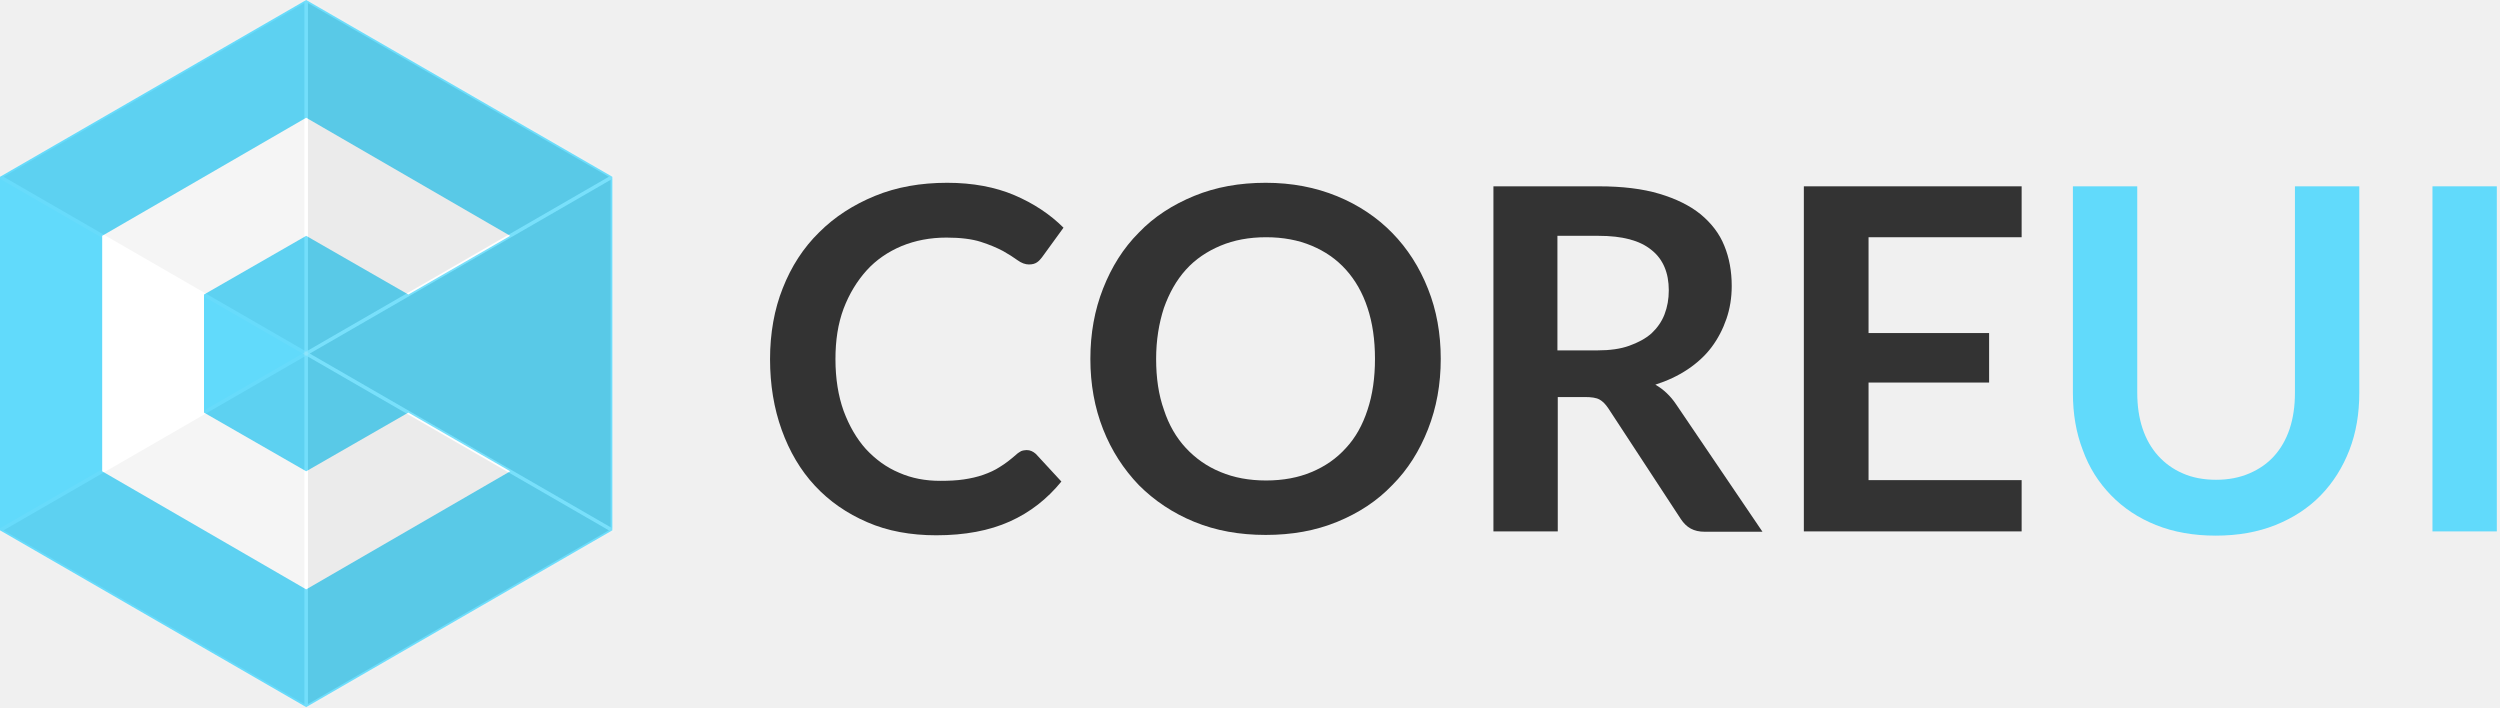
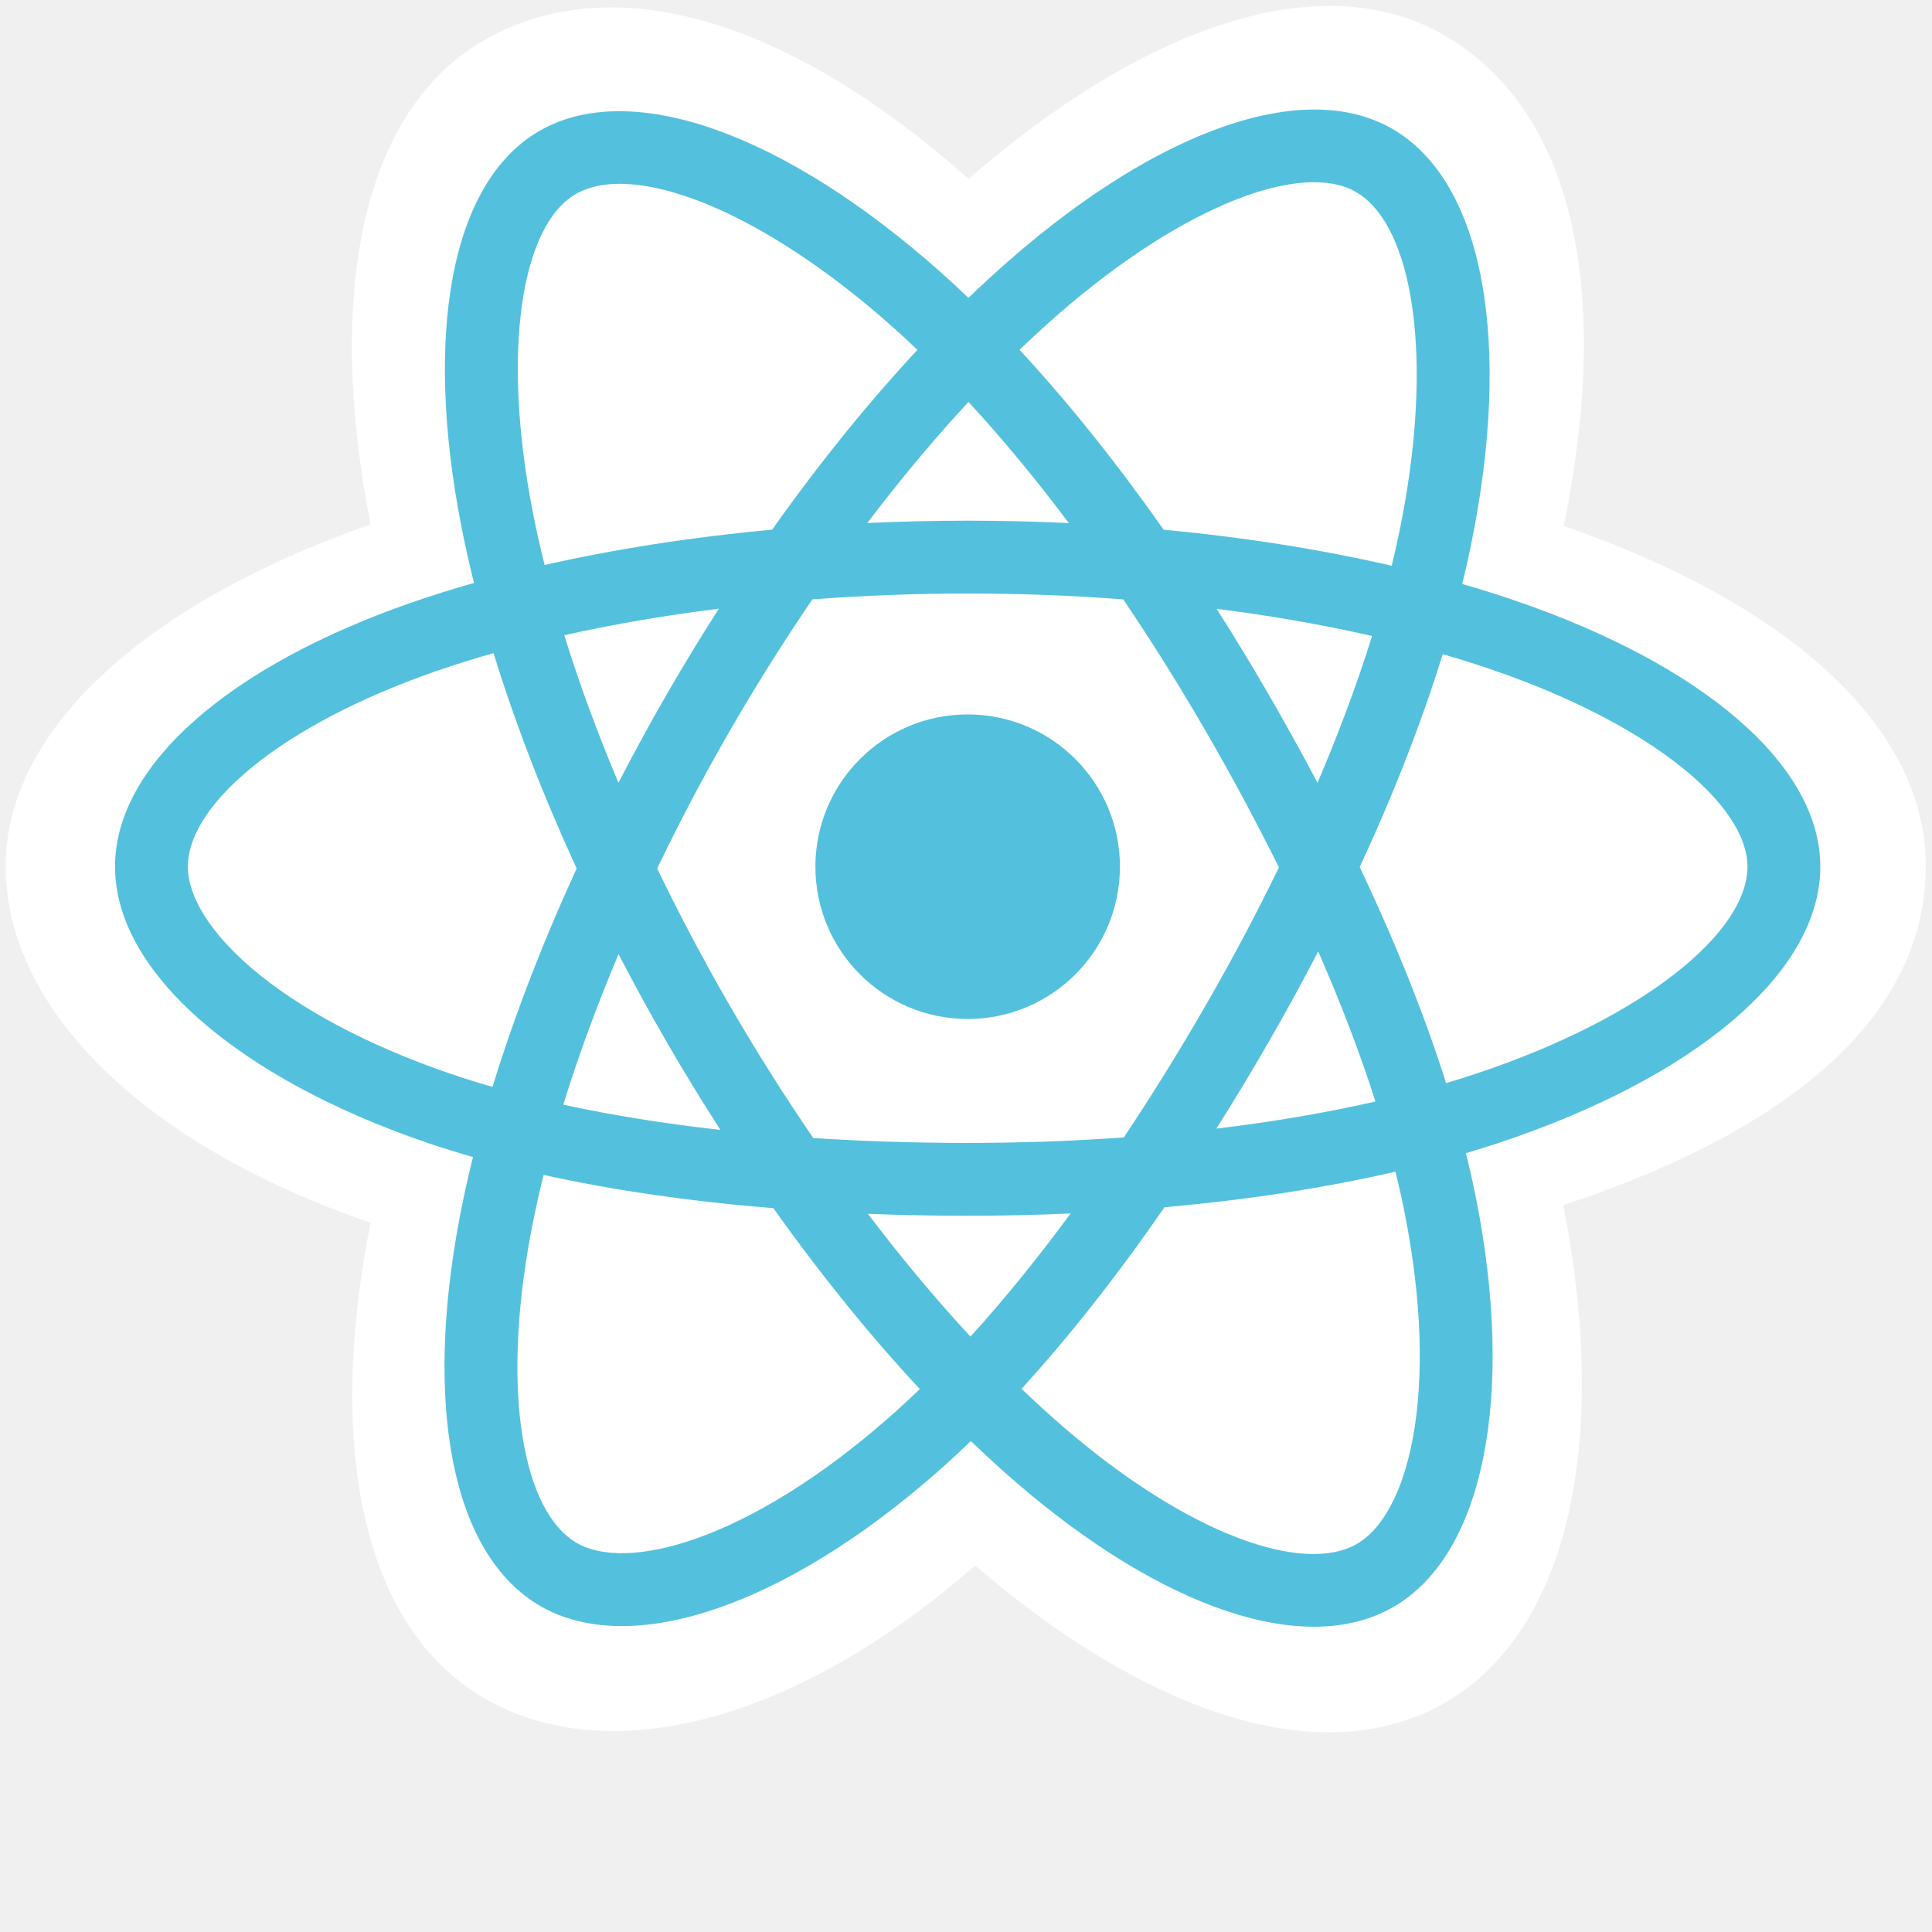
- <svg xmlns="http://www.w3.org/2000/svg" version="1.1" id="Warstwa_1" x="0px" y="0px" width="707.1px" height="200px" viewBox="0 0 707.1 200" enable-background="new 0 0 707.1 200" xml:space="preserve">
-   <polygon fill="#61DAFB" points="0,150 0,50 86.6,0 173.2,50 173.2,150 86.6,200 " />
-   <polygon fill="#FFFFFF" points="86.6,133.3 57.7,116.7 57.7,83.3 86.6,66.7 115.5,83.3 144.3,66.7 86.6,33.3 28.9,66.7 28.9,133.3   86.6,166.7 144.3,133.3 115.5,116.7 " />
-   <polygon opacity="0.04" stroke="#FFFFFF" stroke-miterlimit="10" enable-background="new    " points="0,50 86.6,100 86.6,0 " />
-   <polygon opacity="0.04" stroke="#FFFFFF" stroke-miterlimit="10" enable-background="new    " points="0,150 86.6,200 86.6,100 " />
-   <polygon opacity="0.08" stroke="#FFFFFF" stroke-miterlimit="10" enable-background="new    " points="86.6,100 173.2,150 173.2,50   " />
-   <polygon fill-opacity="0" points="86.6,100 0,50 0,150 " />
-   <polygon opacity="0.08" stroke="#FFFFFF" stroke-miterlimit="10" enable-background="new    " points="173.2,150 86.6,100 86.6,200   " />
-   <polygon opacity="0.08" stroke="#FFFFFF" stroke-miterlimit="10" enable-background="new    " points="173.2,50 86.6,0 86.6,100 " />
-   <g>
-     <path fill="#333333" d="M290.4,127.3c1,0,1.8,0.4,2.6,1.1l7.2,7.8c-4,4.9-8.8,8.7-14.6,11.3c-5.8,2.6-12.7,3.9-20.8,3.9   c-7.2,0-13.8-1.2-19.5-3.7c-5.8-2.5-10.7-5.9-14.8-10.3c-4.1-4.4-7.2-9.7-9.4-15.8c-2.2-6.1-3.3-12.8-3.3-20   c0-7.3,1.2-14.1,3.6-20.1c2.4-6.1,5.8-11.4,10.3-15.8c4.4-4.4,9.7-7.8,15.8-10.3s12.9-3.7,20.4-3.7c7.2,0,13.6,1.2,19,3.5   s10.1,5.4,13.9,9.2l-6.1,8.4c-0.4,0.5-0.8,1-1.4,1.4s-1.3,0.6-2.3,0.6s-2.1-0.4-3.2-1.2s-2.5-1.7-4.1-2.6c-1.7-0.9-3.8-1.8-6.3-2.6   c-2.5-0.8-5.8-1.2-9.7-1.2c-4.6,0-8.8,0.8-12.7,2.4c-3.8,1.6-7.2,3.9-9.9,6.9s-4.9,6.6-6.5,10.8c-1.6,4.3-2.3,9-2.3,14.3   c0,5.5,0.8,10.4,2.3,14.6c1.6,4.3,3.7,7.9,6.3,10.8c2.7,2.9,5.8,5.2,9.4,6.7c3.6,1.6,7.5,2.3,11.6,2.3c2.5,0,4.7-0.1,6.7-0.4   c2-0.3,3.8-0.7,5.5-1.3s3.3-1.3,4.8-2.3c1.5-0.9,3-2.1,4.5-3.4c0.4-0.4,0.9-0.7,1.4-1C289.3,127.4,289.9,127.3,290.4,127.3z" />
-     <path fill="#333333" d="M407.5,101.5c0,7.2-1.2,13.8-3.6,19.9s-5.7,11.4-10.1,15.8c-4.3,4.5-9.5,7.9-15.6,10.4s-12.8,3.7-20.2,3.7   c-7.4,0-14.1-1.2-20.2-3.7s-11.3-6-15.7-10.4c-4.3-4.5-7.7-9.7-10.1-15.8c-2.4-6.1-3.6-12.7-3.6-19.9c0-7.2,1.2-13.8,3.6-19.9   s5.7-11.4,10.1-15.8c4.3-4.5,9.6-7.9,15.7-10.4s12.8-3.7,20.2-3.7c7.4,0,14.1,1.3,20.2,3.8s11.3,6,15.6,10.4   c4.3,4.4,7.7,9.7,10.1,15.8C406.3,87.7,407.5,94.3,407.5,101.5z M388.9,101.5c0-5.4-0.7-10.2-2.1-14.4c-1.4-4.3-3.5-7.9-6.1-10.8   c-2.7-3-5.9-5.2-9.7-6.8c-3.8-1.6-8.1-2.4-12.9-2.4s-9.1,0.8-12.9,2.4s-7.1,3.8-9.8,6.8c-2.7,3-4.7,6.6-6.2,10.8   c-1.4,4.3-2.2,9.1-2.2,14.4c0,5.4,0.7,10.2,2.2,14.4c1.4,4.3,3.5,7.9,6.2,10.8s5.9,5.2,9.8,6.8c3.8,1.6,8.1,2.4,12.9,2.4   s9.1-0.8,12.9-2.4c3.8-1.6,7-3.8,9.7-6.8c2.7-2.9,4.7-6.5,6.1-10.8C388.2,111.7,388.9,106.9,388.9,101.5z" />
-     <path fill="#333333" d="M440.6,112.2v38.1h-18.2V52.7h29.8c6.7,0,12.4,0.7,17.1,2.1c4.7,1.4,8.6,3.3,11.7,5.8   c3,2.5,5.3,5.4,6.7,8.9c1.4,3.4,2.1,7.2,2.1,11.4c0,3.3-0.5,6.4-1.5,9.3s-2.4,5.6-4.2,8c-1.8,2.4-4.1,4.5-6.8,6.3   c-2.7,1.8-5.7,3.2-9.1,4.3c2.3,1.3,4.3,3.2,5.9,5.6l24.4,36h-16.3c-1.6,0-2.9-0.3-4-0.9c-1.1-0.6-2-1.5-2.8-2.7l-20.5-31.3   c-0.8-1.2-1.6-2-2.5-2.5s-2.3-0.7-4.1-0.7h-7.7V112.2z M440.6,99.1h11.3c3.4,0,6.4-0.4,8.9-1.3s4.6-2,6.3-3.5   c1.6-1.5,2.9-3.3,3.7-5.4c0.8-2.1,1.2-4.3,1.2-6.8c0-4.9-1.6-8.8-4.9-11.4c-3.3-2.7-8.2-4-15-4h-11.6v32.4H440.6z" />
-     <path fill="#333333" d="M571.8,52.7v14.4h-43.3v27.1h34.1v14h-34.1v27.6h43.3v14.5h-61.6V52.7H571.8z" />
-     <path fill="#61DAFB" d="M626.8,135.7c3.5,0,6.6-0.6,9.4-1.8c2.8-1.2,5.1-2.8,7-4.9c1.9-2.1,3.4-4.7,4.4-7.7s1.5-6.4,1.5-10.1V52.7   h18.2v58.5c0,5.8-0.9,11.2-2.8,16.1c-1.9,4.9-4.6,9.2-8.1,12.8c-3.5,3.6-7.8,6.4-12.8,8.4s-10.6,3-16.9,3s-11.9-1-16.9-3   s-9.2-4.8-12.7-8.4c-3.5-3.6-6.2-7.8-8-12.8c-1.9-4.9-2.8-10.3-2.8-16.1V52.7h18.2v58.4c0,3.7,0.5,7.1,1.5,10.1s2.5,5.6,4.4,7.7   s4.2,3.8,7,5C620.1,135.1,623.3,135.7,626.8,135.7z" />
-     <path fill="#61DAFB" d="M706.2,150.3H688V52.7h18.2V150.3z" />
-   </g>
+ <svg xmlns="http://www.w3.org/2000/svg" width="5000" height="5000" viewBox="0 0 256 230" preserveAspectRatio="xMinYMin meet">
+   <path d="M.754 114.75c0 19.215 18.763 37.152 48.343 47.263-5.907 29.737-1.058 53.706 15.136 63.045 16.645 9.6 41.443 2.955 64.98-17.62 22.943 19.744 46.13 27.514 62.31 18.148 16.63-9.627 21.687-35.221 15.617-65.887 30.81-10.186 48.044-25.481 48.044-44.949 0-18.769-18.797-35.006-47.979-45.052 6.535-31.933.998-55.32-15.867-65.045-16.259-9.376-39.716-1.204-62.996 19.056C104.122 2.205 80.897-4.36 64.05 5.392 47.806 14.795 43.171 39.2 49.097 69.487 20.515 79.452.754 96.057.754 114.75z" fill="#FFF" />
+   <path d="M201.025 79.674a151.364 151.364 0 0 0-7.274-2.292 137.5 137.5 0 0 0 1.124-4.961c5.506-26.728 1.906-48.26-10.388-55.348-11.787-6.798-31.065.29-50.535 17.233a151.136 151.136 0 0 0-5.626 5.163 137.573 137.573 0 0 0-3.744-3.458c-20.405-18.118-40.858-25.752-53.139-18.643-11.776 6.817-15.264 27.06-10.307 52.39a150.91 150.91 0 0 0 1.67 7.484c-2.894.822-5.689 1.698-8.363 2.63-23.922 8.34-39.2 21.412-39.2 34.97 0 14.004 16.4 28.05 41.318 36.566a128.44 128.44 0 0 0 6.11 1.91 147.813 147.813 0 0 0-1.775 8.067c-4.726 24.89-1.035 44.653 10.71 51.428 12.131 6.995 32.491-.195 52.317-17.525 1.567-1.37 3.14-2.823 4.715-4.346a148.34 148.34 0 0 0 6.108 5.573c19.204 16.525 38.17 23.198 49.905 16.405 12.12-7.016 16.058-28.247 10.944-54.078-.39-1.973-.845-3.988-1.355-6.04 1.43-.422 2.833-.858 4.202-1.312 25.904-8.582 42.757-22.457 42.757-36.648 0-13.607-15.77-26.767-40.174-35.168z" fill="#53C1DE" />
+   <path d="M195.406 142.328c-1.235.409-2.503.804-3.795 1.187-2.86-9.053-6.72-18.68-11.442-28.625 4.507-9.71 8.217-19.213 10.997-28.208 2.311.67 4.555 1.375 6.717 2.12 20.91 7.197 33.664 17.84 33.664 26.04 0 8.735-13.775 20.075-36.14 27.486zm-9.28 18.389c2.261 11.422 2.584 21.749 1.086 29.822-1.346 7.254-4.052 12.09-7.398 14.027-7.121 4.122-22.35-1.236-38.772-15.368-1.883-1.62-3.78-3.35-5.682-5.18 6.367-6.964 12.73-15.06 18.94-24.05 10.924-.969 21.244-2.554 30.603-4.717.46 1.86.87 3.683 1.223 5.466zm-93.85 43.137c-6.957 2.457-12.498 2.527-15.847.596-7.128-4.11-10.09-19.98-6.049-41.265a138.507 138.507 0 0 1 1.65-7.502c9.255 2.047 19.5 3.52 30.45 4.408 6.251 8.797 12.798 16.883 19.396 23.964a118.863 118.863 0 0 1-4.305 3.964c-8.767 7.664-17.552 13.1-25.294 15.835zm-32.593-61.58c-11.018-3.766-20.117-8.66-26.354-14-5.604-4.8-8.434-9.565-8.434-13.432 0-8.227 12.267-18.722 32.726-25.855a139.276 139.276 0 0 1 7.777-2.447c2.828 9.197 6.537 18.813 11.013 28.537-4.534 9.869-8.296 19.638-11.15 28.943a118.908 118.908 0 0 1-5.578-1.746zm10.926-74.37c-4.247-21.703-1.427-38.074 5.67-42.182 7.56-4.376 24.275 1.864 41.893 17.507 1.126 1 2.257 2.047 3.39 3.13-6.564 7.049-13.051 15.074-19.248 23.82-10.627.985-20.8 2.567-30.152 4.686a141.525 141.525 0 0 1-1.553-6.962zm97.467 24.067a306.982 306.982 0 0 0-6.871-11.3c7.21.91 14.117 2.12 20.603 3.601-1.947 6.241-4.374 12.767-7.232 19.457a336.42 336.42 0 0 0-6.5-11.758zm-39.747-38.714c4.452 4.823 8.911 10.209 13.297 16.052a284.245 284.245 0 0 0-26.706-.006c4.39-5.789 8.887-11.167 13.409-16.046zm-40.002 38.78a285.24 285.24 0 0 0-6.378 11.685c-2.811-6.667-5.216-13.222-7.18-19.552 6.447-1.443 13.322-2.622 20.485-3.517a283.79 283.79 0 0 0-6.927 11.384zm7.133 57.683c-7.4-.826-14.379-1.945-20.824-3.348 1.995-6.442 4.453-13.138 7.324-19.948a283.494 283.494 0 0 0 6.406 11.692 285.27 285.27 0 0 0 7.094 11.604zm33.136 27.389c-4.575-4.937-9.138-10.397-13.595-16.27 4.326.17 8.737.256 13.22.256 4.606 0 9.159-.103 13.64-.303-4.4 5.98-8.843 11.448-13.265 16.317zm46.072-51.032c3.02 6.884 5.566 13.544 7.588 19.877-6.552 1.495-13.625 2.699-21.078 3.593a337.537 337.537 0 0 0 6.937-11.498 306.632 306.632 0 0 0 6.553-11.972zm-14.915 7.15a316.478 316.478 0 0 1-10.84 17.49c-6.704.479-13.632.726-20.692.726-7.031 0-13.871-.219-20.458-.646A273.798 273.798 0 0 1 96.72 133.28a271.334 271.334 0 0 1-9.64-18.206 273.864 273.864 0 0 1 9.611-18.216v.002a271.252 271.252 0 0 1 10.956-17.442c6.72-.508 13.61-.774 20.575-.774 6.996 0 13.895.268 20.613.78a290.704 290.704 0 0 1 10.887 17.383 316.418 316.418 0 0 1 9.741 18.13 290.806 290.806 0 0 1-9.709 18.29zm19.913-107.792c7.566 4.364 10.509 21.961 5.755 45.038a127.525 127.525 0 0 1-1.016 4.492c-9.374-2.163-19.554-3.773-30.212-4.773-6.209-8.841-12.642-16.88-19.1-23.838a141.92 141.92 0 0 1 5.196-4.766c16.682-14.518 32.273-20.25 39.377-16.153z" fill="#FFF" />
+   <path d="M128.221 94.665c11.144 0 20.177 9.034 20.177 20.177 0 11.144-9.033 20.178-20.177 20.178-11.143 0-20.177-9.034-20.177-20.178 0-11.143 9.034-20.177 20.177-20.177" fill="#53C1DE" />
</svg>
